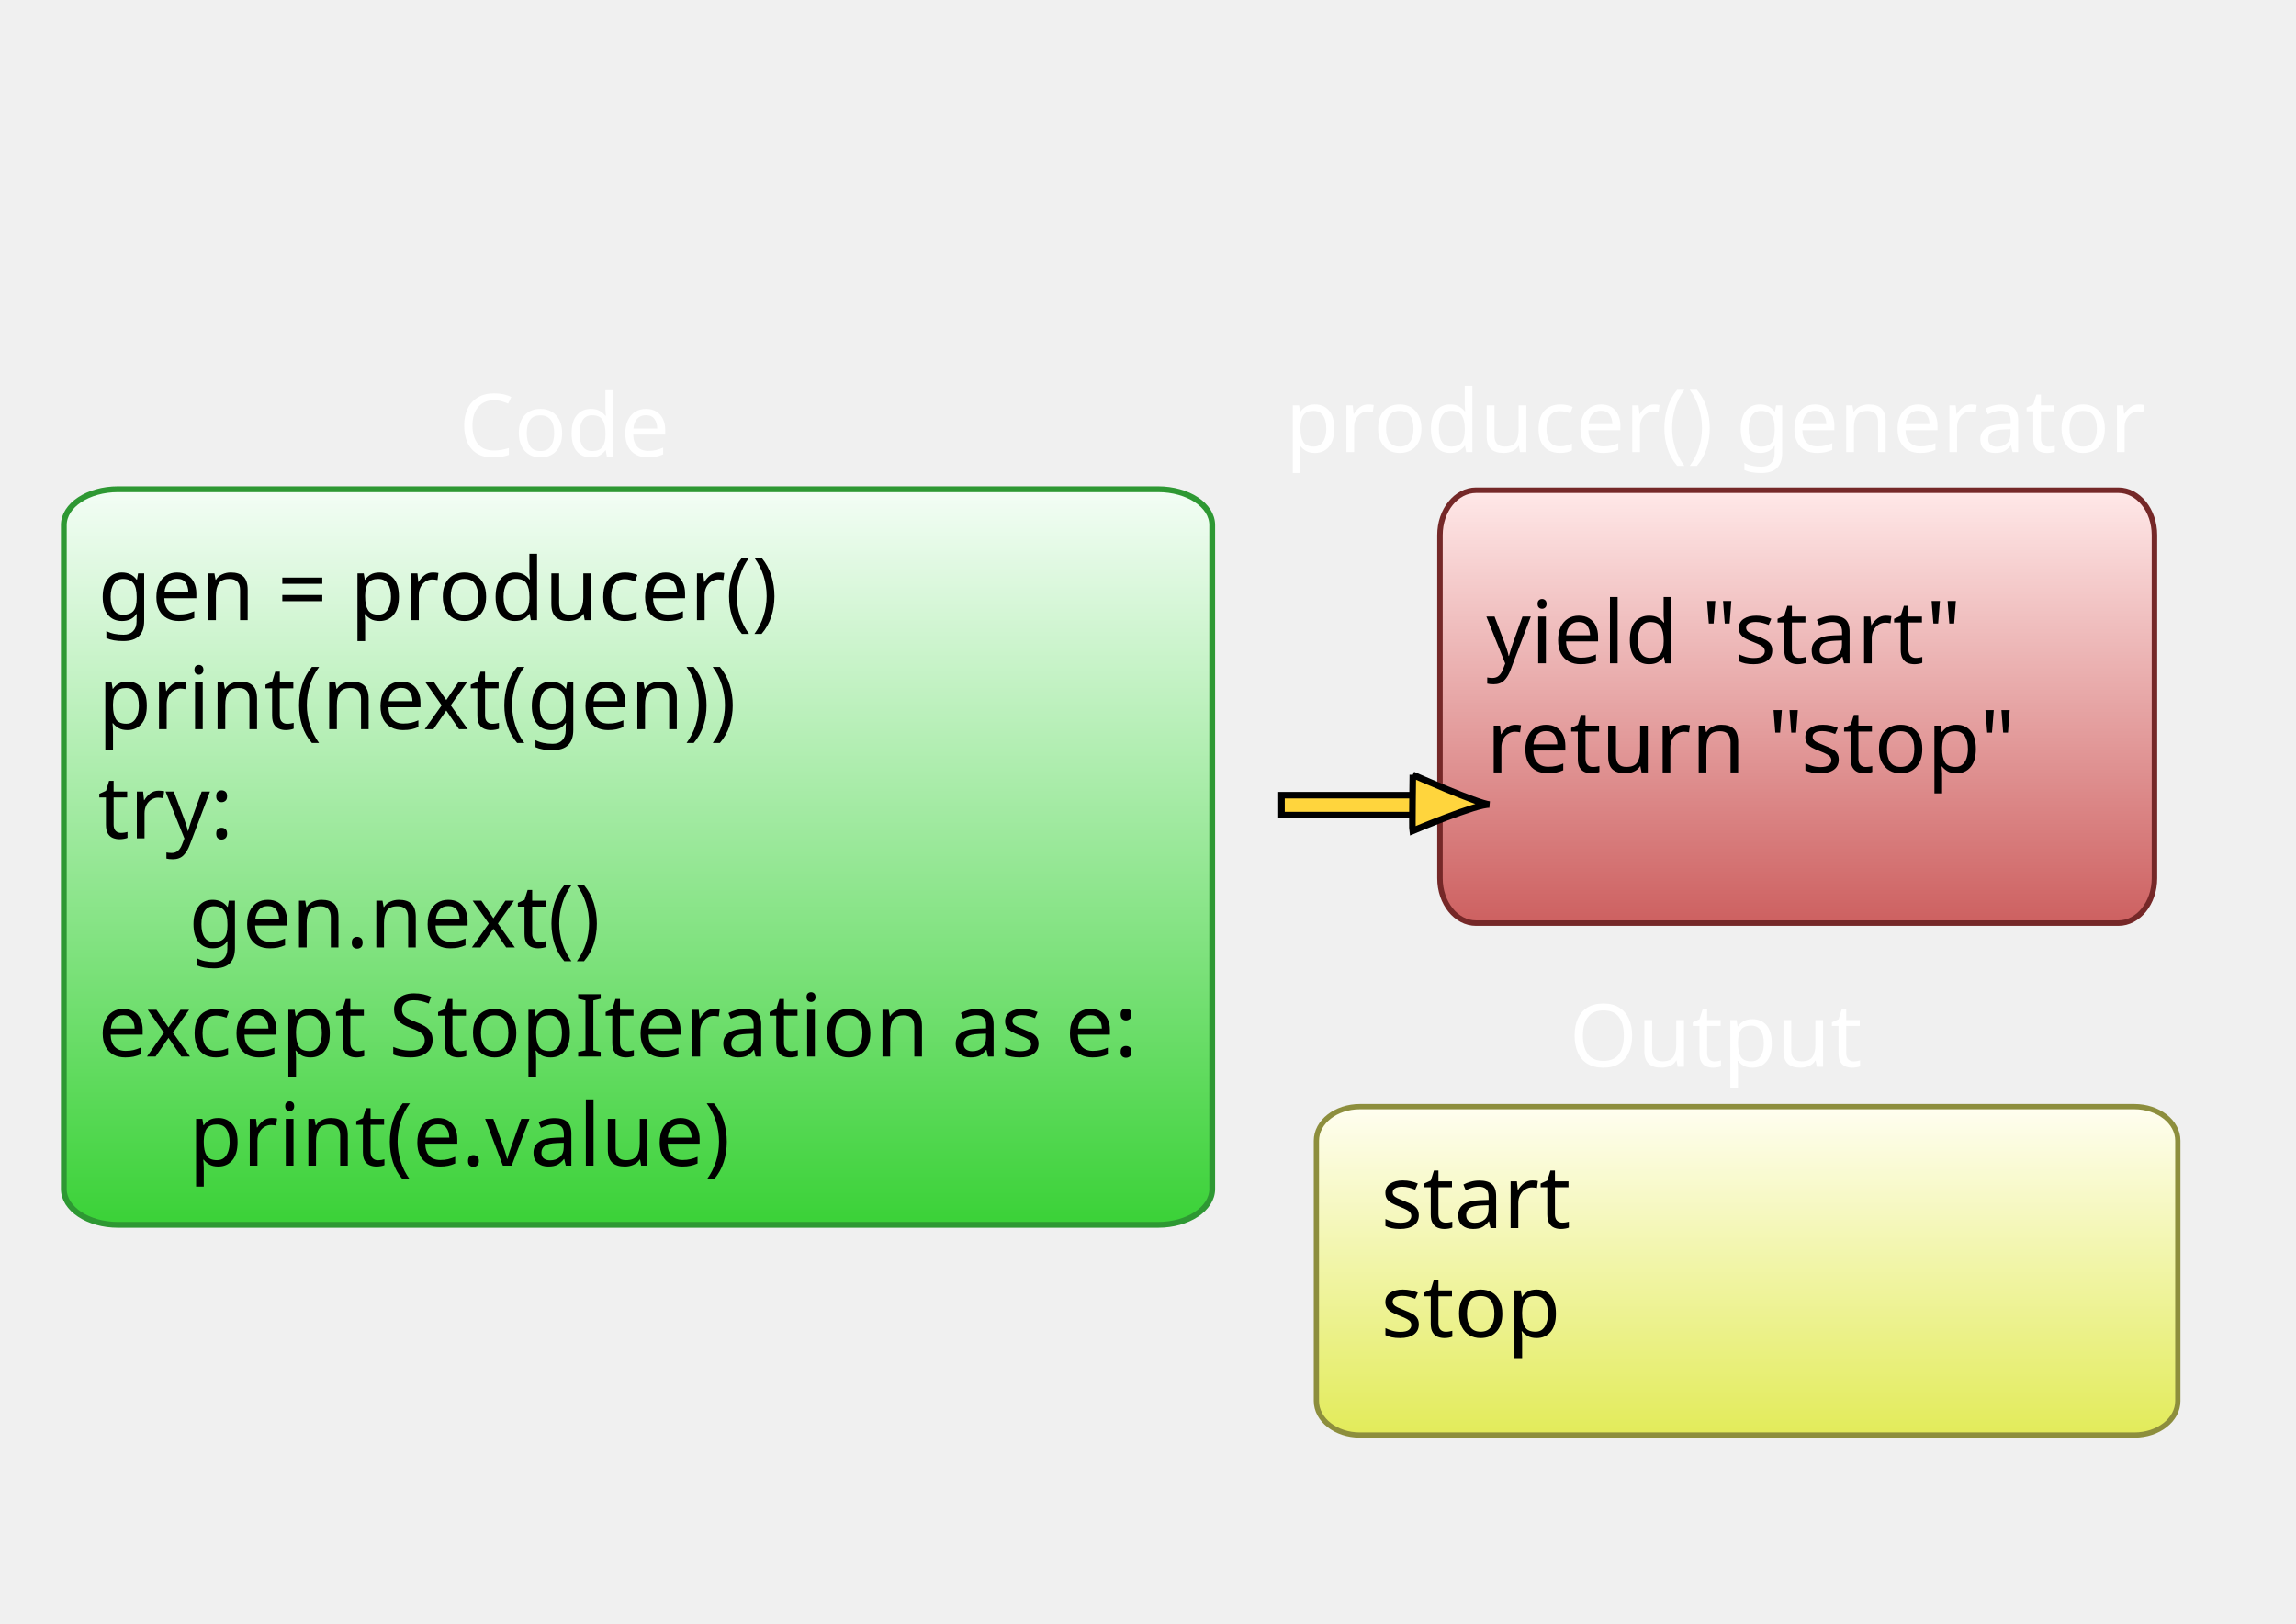
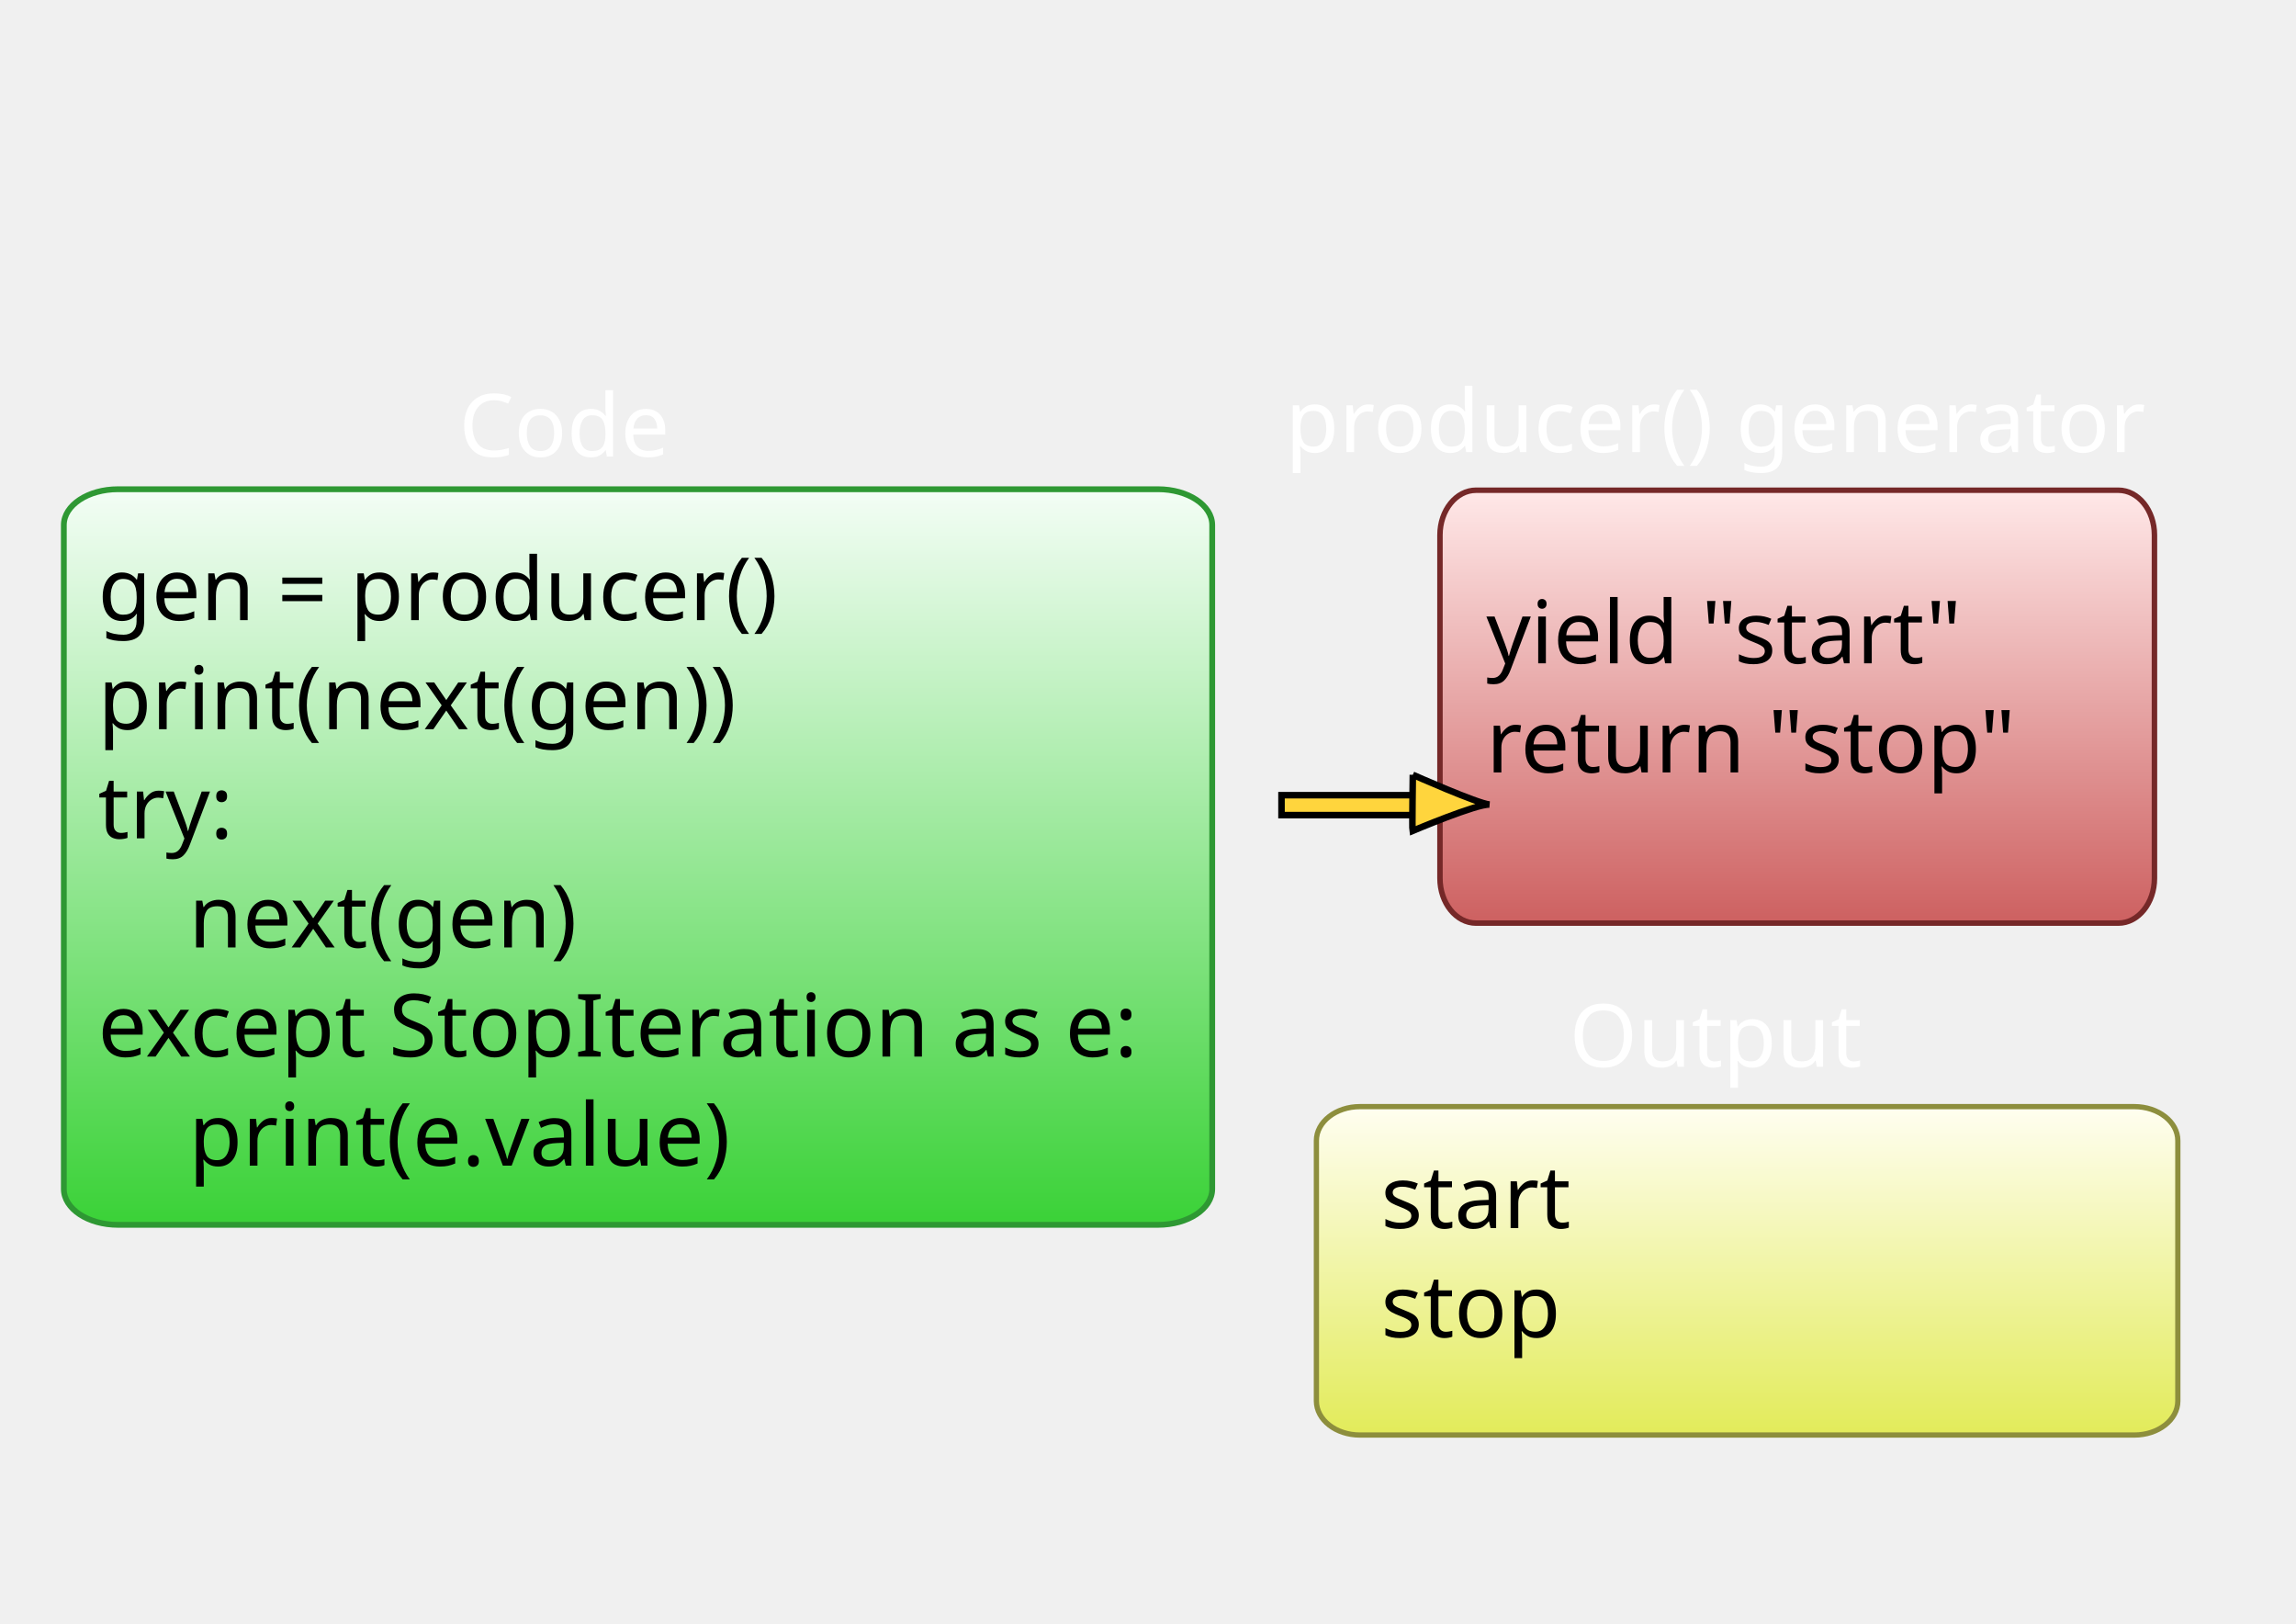
<svg xmlns="http://www.w3.org/2000/svg" xmlns:xlink="http://www.w3.org/1999/xlink" version="1.1" id="svg2" height="744.094" width="1052.362">
  <defs id="defs4">
    <linearGradient id="linearGradient12126">
      <stop style="stop-color:#ffe8e8;stop-opacity:1;" offset="0" id="stop12128" />
      <stop style="stop-color:#cd6060;stop-opacity:1;" offset="1" id="stop12130" />
    </linearGradient>
    <marker orient="auto" refY="0" refX="0" id="DotL" style="overflow:visible">
      <path id="path3982" d="m -2.5,-1 c 0,2.76 -2.24,5 -5,5 -2.76,0 -5,-2.24 -5,-5 0,-2.76 2.24,-5 5,-5 2.76,0 5,2.24 5,5 z" style="fill-rule:evenodd;stroke:#000000;stroke-width:1pt" transform="matrix(0.8,0,0,0.8,5.92,0.8)" />
    </marker>
    <marker id="RazorWire" refX="0" refY="0" orient="auto" style="overflow:visible">
      <path id="path4153" transform="scale(0.8,0.8)" style="fill:#808080;fill-opacity:1;fill-rule:evenodd;stroke:#000000;stroke-width:0.1pt" d="m 0.023,-0.74 0,1.438 -7.781,2.313 18.437,0 -7.187,-2.313 0,-1.438 7.25,-2.156 -18.469,0 7.75,2.156 z" />
    </marker>
    <marker orient="auto" refY="0" refX="0" id="Arrow2Lend" style="overflow:visible">
      <path id="path3942" style="fill-rule:evenodd;stroke-width:0.625;stroke-linejoin:round" d="M 8.719,4.034 -2.207,0.016 8.719,-4.002 c -1.745,2.372 -1.735,5.617 -6e-7,8.035 z" transform="matrix(-1.1,0,0,-1.1,-1.1,0)" />
    </marker>
    <marker orient="auto" refY="0" refX="0" id="Arrow1Lend" style="overflow:visible">
      <path id="path3924" d="M 0,0 5,-5 -12.5,0 5,5 0,0 z" style="fill-rule:evenodd;stroke:#000000;stroke-width:1pt" transform="matrix(-0.8,0,0,-0.8,-10,0)" />
    </marker>
    <linearGradient id="linearGradient3765">
      <stop id="stop3767" offset="0" style="stop-color:#f2feff;stop-opacity:1;" />
      <stop id="stop3769" offset="1" style="stop-color:#41b6ce;stop-opacity:1;" />
    </linearGradient>
    <linearGradient id="linearGradient3755">
      <stop style="stop-color:#b8f1f1;stop-opacity:1;" offset="0" id="stop3757" />
      <stop style="stop-color:#5ac5da;stop-opacity:1;" offset="1" id="stop3759" />
    </linearGradient>
    <linearGradient xlink:href="#linearGradient3765" id="linearGradient3761" x1="328.5" y1="172.362" x2="334.357" y2="552.362" gradientUnits="userSpaceOnUse" gradientTransform="matrix(0.6143788,0,0,0.4866711,176.4746,449.7801)" />
    <linearGradient xlink:href="#linearGradient3765-7" id="linearGradient3761-8" x1="328.5" y1="172.362" x2="334.357" y2="552.362" gradientUnits="userSpaceOnUse" gradientTransform="matrix(0.6143788,0,0,0.6431323,188.5043,-52.64542)" />
    <linearGradient id="linearGradient3765-7">
      <stop id="stop3767-4" offset="0" style="stop-color:#f2fdf4;stop-opacity:1;" />
      <stop id="stop3769-3" offset="1" style="stop-color:#3cd239;stop-opacity:1;" />
    </linearGradient>
    <linearGradient y2="548.954" x2="328.5" y1="172.362" x1="328.5" gradientTransform="matrix(1.04673,0,0,0.8804904,-60.46266,383.2202)" gradientUnits="userSpaceOnUse" id="linearGradient5906" xlink:href="#linearGradient3765-7" />
    <marker orient="auto" refY="0" refX="0" id="Arrow1Lend-4" style="overflow:visible">
      <path id="path3924-0" d="M 0,0 5,-5 -12.5,0 5,5 0,0 z" style="fill-rule:evenodd;stroke:#000000;stroke-width:1pt" transform="matrix(-0.8,0,0,-0.8,-10,0)" />
    </marker>
    <linearGradient xlink:href="#linearGradient12126" id="linearGradient12140" x1="879.429" y1="523.279" x2="879.429" y2="707.26" gradientUnits="userSpaceOnUse" gradientTransform="matrix(0.7427041,0,0,1.078099,195.1382,-30.84634)" />
    <linearGradient xlink:href="#linearGradient12126-6" id="linearGradient12140-4" x1="879.429" y1="523.279" x2="883.507" y2="706.591" gradientUnits="userSpaceOnUse" gradientTransform="matrix(0.9957622,0,0,1.142415,-67.42616,-69.40973)" />
    <linearGradient id="linearGradient12126-6">
      <stop style="stop-color:#fffef0;stop-opacity:1;" offset="0" id="stop12128-6" />
      <stop style="stop-color:#e2eb59;stop-opacity:1;" offset="1" id="stop12130-1" />
    </linearGradient>
    <linearGradient y2="707.709" x2="879.429" y1="523.279" x1="879.429" gradientTransform="matrix(0.8954408,0,0,0.8179006,42.90365,387.6943)" gradientUnits="userSpaceOnUse" id="linearGradient12157" xlink:href="#linearGradient12126-6" />
  </defs>
  <g id="layer1" transform="translate(0,-308.2677)">
    <rect style="fill:url(#linearGradient5906);fill-opacity:1;fill-rule:nonzero;stroke:#2e9833;stroke-width:2.661;stroke-linecap:butt;stroke-linejoin:round;stroke-miterlimit:4;stroke-opacity:1;stroke-dasharray:none" id="rect2985-0" width="526.356" height="337.102" x="29.257" y="532.468" rx="24.822" ry="16.412" />
    <text xml:space="preserve" style="font-size:40px;font-style:normal;font-variant:normal;font-weight:normal;font-stretch:normal;line-height:125%;letter-spacing:0px;word-spacing:0px;fill:#ffffff;fill-opacity:1;stroke:none;font-family:Comfortaa;-inkscape-font-specification:Comfortaa" x="589.138" y="515.446" id="text3771-4">
      <tspan id="tspan3773-6" x="589.138" y="515.446">producer() generator</tspan>
    </text>
    <rect style="fill:url(#linearGradient12140);fill-opacity:1;fill-rule:nonzero;stroke:#752828;stroke-width:2.517;stroke-linecap:butt;stroke-linejoin:round;stroke-miterlimit:4;stroke-opacity:1;stroke-dasharray:none" id="rect11120-3" width="327.482" height="198.385" x="660.003" y="532.922" rx="16.551" ry="20.564" />
    <text xml:space="preserve" style="font-size:40px;font-style:normal;font-weight:normal;line-height:125%;letter-spacing:0px;word-spacing:0px;fill:#ffffff;fill-opacity:1;stroke:none;font-family:Sans" x="210.318" y="517.485" id="text5865-6-8-9">
      <tspan x="210.318" y="517.485" style="font-style:normal;font-variant:normal;font-weight:normal;font-stretch:normal;fill:#ffffff;fill-opacity:1;font-family:Comfortaa;-inkscape-font-specification:Comfortaa" id="tspan11114-1">Code</tspan>
    </text>
    <text xml:space="preserve" style="font-size:40px;font-style:normal;font-weight:normal;line-height:125%;letter-spacing:0px;word-spacing:0px;fill:#000000;fill-opacity:1;stroke:none;font-family:Sans" x="44.879" y="592.455" id="text5865-6">
      <tspan x="44.879" y="592.455" style="font-style:normal;font-variant:normal;font-weight:normal;font-stretch:normal;fill:#000000;fill-opacity:1;font-family:Comfortaa;-inkscape-font-specification:Comfortaa" id="tspan7773">gen = producer()</tspan>
      <tspan x="44.879" y="642.455" style="font-style:normal;font-variant:normal;font-weight:normal;font-stretch:normal;fill:#000000;fill-opacity:1;font-family:Comfortaa;-inkscape-font-specification:Comfortaa" id="tspan3951">print(next(gen))</tspan>
      <tspan x="44.879" y="692.455" style="font-style:normal;font-variant:normal;font-weight:normal;font-stretch:normal;fill:#000000;fill-opacity:1;font-family:Comfortaa;-inkscape-font-specification:Comfortaa" id="tspan3953">try:</tspan>
-       <tspan x="44.879" y="742.455" style="font-style:normal;font-variant:normal;font-weight:normal;font-stretch:normal;fill:#000000;fill-opacity:1;font-family:Comfortaa;-inkscape-font-specification:Comfortaa" id="tspan3963">    gen.next()</tspan>
+       <tspan x="44.879" y="742.455" style="font-style:normal;font-variant:normal;font-weight:normal;font-stretch:normal;fill:#000000;fill-opacity:1;font-family:Comfortaa;-inkscape-font-specification:Comfortaa" id="tspan3963">    next(gen)</tspan>
      <tspan x="44.879" y="792.455" style="font-style:normal;font-variant:normal;font-weight:normal;font-stretch:normal;fill:#000000;fill-opacity:1;font-family:Comfortaa;-inkscape-font-specification:Comfortaa" id="tspan3957">except StopIteration as e:</tspan>
      <tspan x="44.879" y="842.455" style="font-style:normal;font-variant:normal;font-weight:normal;font-stretch:normal;fill:#000000;fill-opacity:1;font-family:Comfortaa;-inkscape-font-specification:Comfortaa" id="tspan3961">    print(e.value)</tspan>
    </text>
    <rect style="fill:url(#linearGradient12157);fill-opacity:1;fill-rule:nonzero;stroke:#8d8e3d;stroke-width:2.407;stroke-linecap:butt;stroke-linejoin:round;stroke-miterlimit:4;stroke-opacity:1;stroke-dasharray:none" id="rect11120-3-8" width="394.828" height="150.505" x="603.368" y="815.398" rx="19.954" ry="15.601" />
    <text xml:space="preserve" style="font-size:40px;font-style:normal;font-weight:normal;line-height:125%;letter-spacing:0px;word-spacing:0px;fill:#ffffff;fill-opacity:1;stroke:none;font-family:Sans" x="719.28" y="797.167" id="text5865-6-8-9-4">
      <tspan x="719.28" y="797.167" style="font-style:normal;font-variant:normal;font-weight:normal;font-stretch:normal;fill:#ffffff;fill-opacity:1;font-family:Comfortaa;-inkscape-font-specification:Comfortaa" id="tspan11114-1-1">Output</tspan>
    </text>
    <text xml:space="preserve" style="font-size:40px;font-style:normal;font-weight:normal;line-height:125%;letter-spacing:0px;word-spacing:0px;fill:#000000;fill-opacity:1;stroke:none;font-family:Sans" x="632.939" y="871.065" id="text5865-6-7">
      <tspan x="632.939" y="871.065" style="font-style:normal;font-variant:normal;font-weight:normal;font-stretch:normal;fill:#000000;fill-opacity:1;font-family:Comfortaa;-inkscape-font-specification:Comfortaa" id="tspan3967">start</tspan>
      <tspan x="632.939" y="921.065" style="font-style:normal;font-variant:normal;font-weight:normal;font-stretch:normal;fill:#000000;fill-opacity:1;font-family:Comfortaa;-inkscape-font-specification:Comfortaa" id="tspan3973">stop</tspan>
    </text>
    <text xml:space="preserve" style="font-size:40px;font-style:normal;font-variant:normal;font-weight:normal;font-stretch:normal;line-height:125%;letter-spacing:0px;word-spacing:0px;fill:#000000;fill-opacity:1;stroke:none;font-family:Comfortaa;-inkscape-font-specification:Comfortaa" x="681.228" y="612.247" id="text12274">
      <tspan x="681.228" y="612.247" id="tspan3147">yield "start"</tspan>
      <tspan x="681.228" y="662.247" id="tspan3149">return "stop"</tspan>
    </text>
    <rect style="fill:#ffd53d;fill-opacity:1;stroke:#000000;stroke-width:3;stroke-miterlimit:4;stroke-opacity:1;stroke-dasharray:none" id="rect12135" width="72.387" height="9.131" x="587.372" y="672.677" rx="0" ry="0" />
    <path style="fill:#ffd53d;fill-opacity:1;fill-rule:nonzero;stroke:#000000;stroke-width:3;stroke-miterlimit:4;stroke-opacity:1;stroke-dasharray:none" d="m 647.56,663.328 c 0,0 29.705,13.182 35.206,13.65 -5.698,-0.468 -35.335,12.068 -35.335,12.068 -0.21,-1.185 0.129,-25.719 0.129,-25.719 z" id="path7308-2" />
  </g>
</svg>
